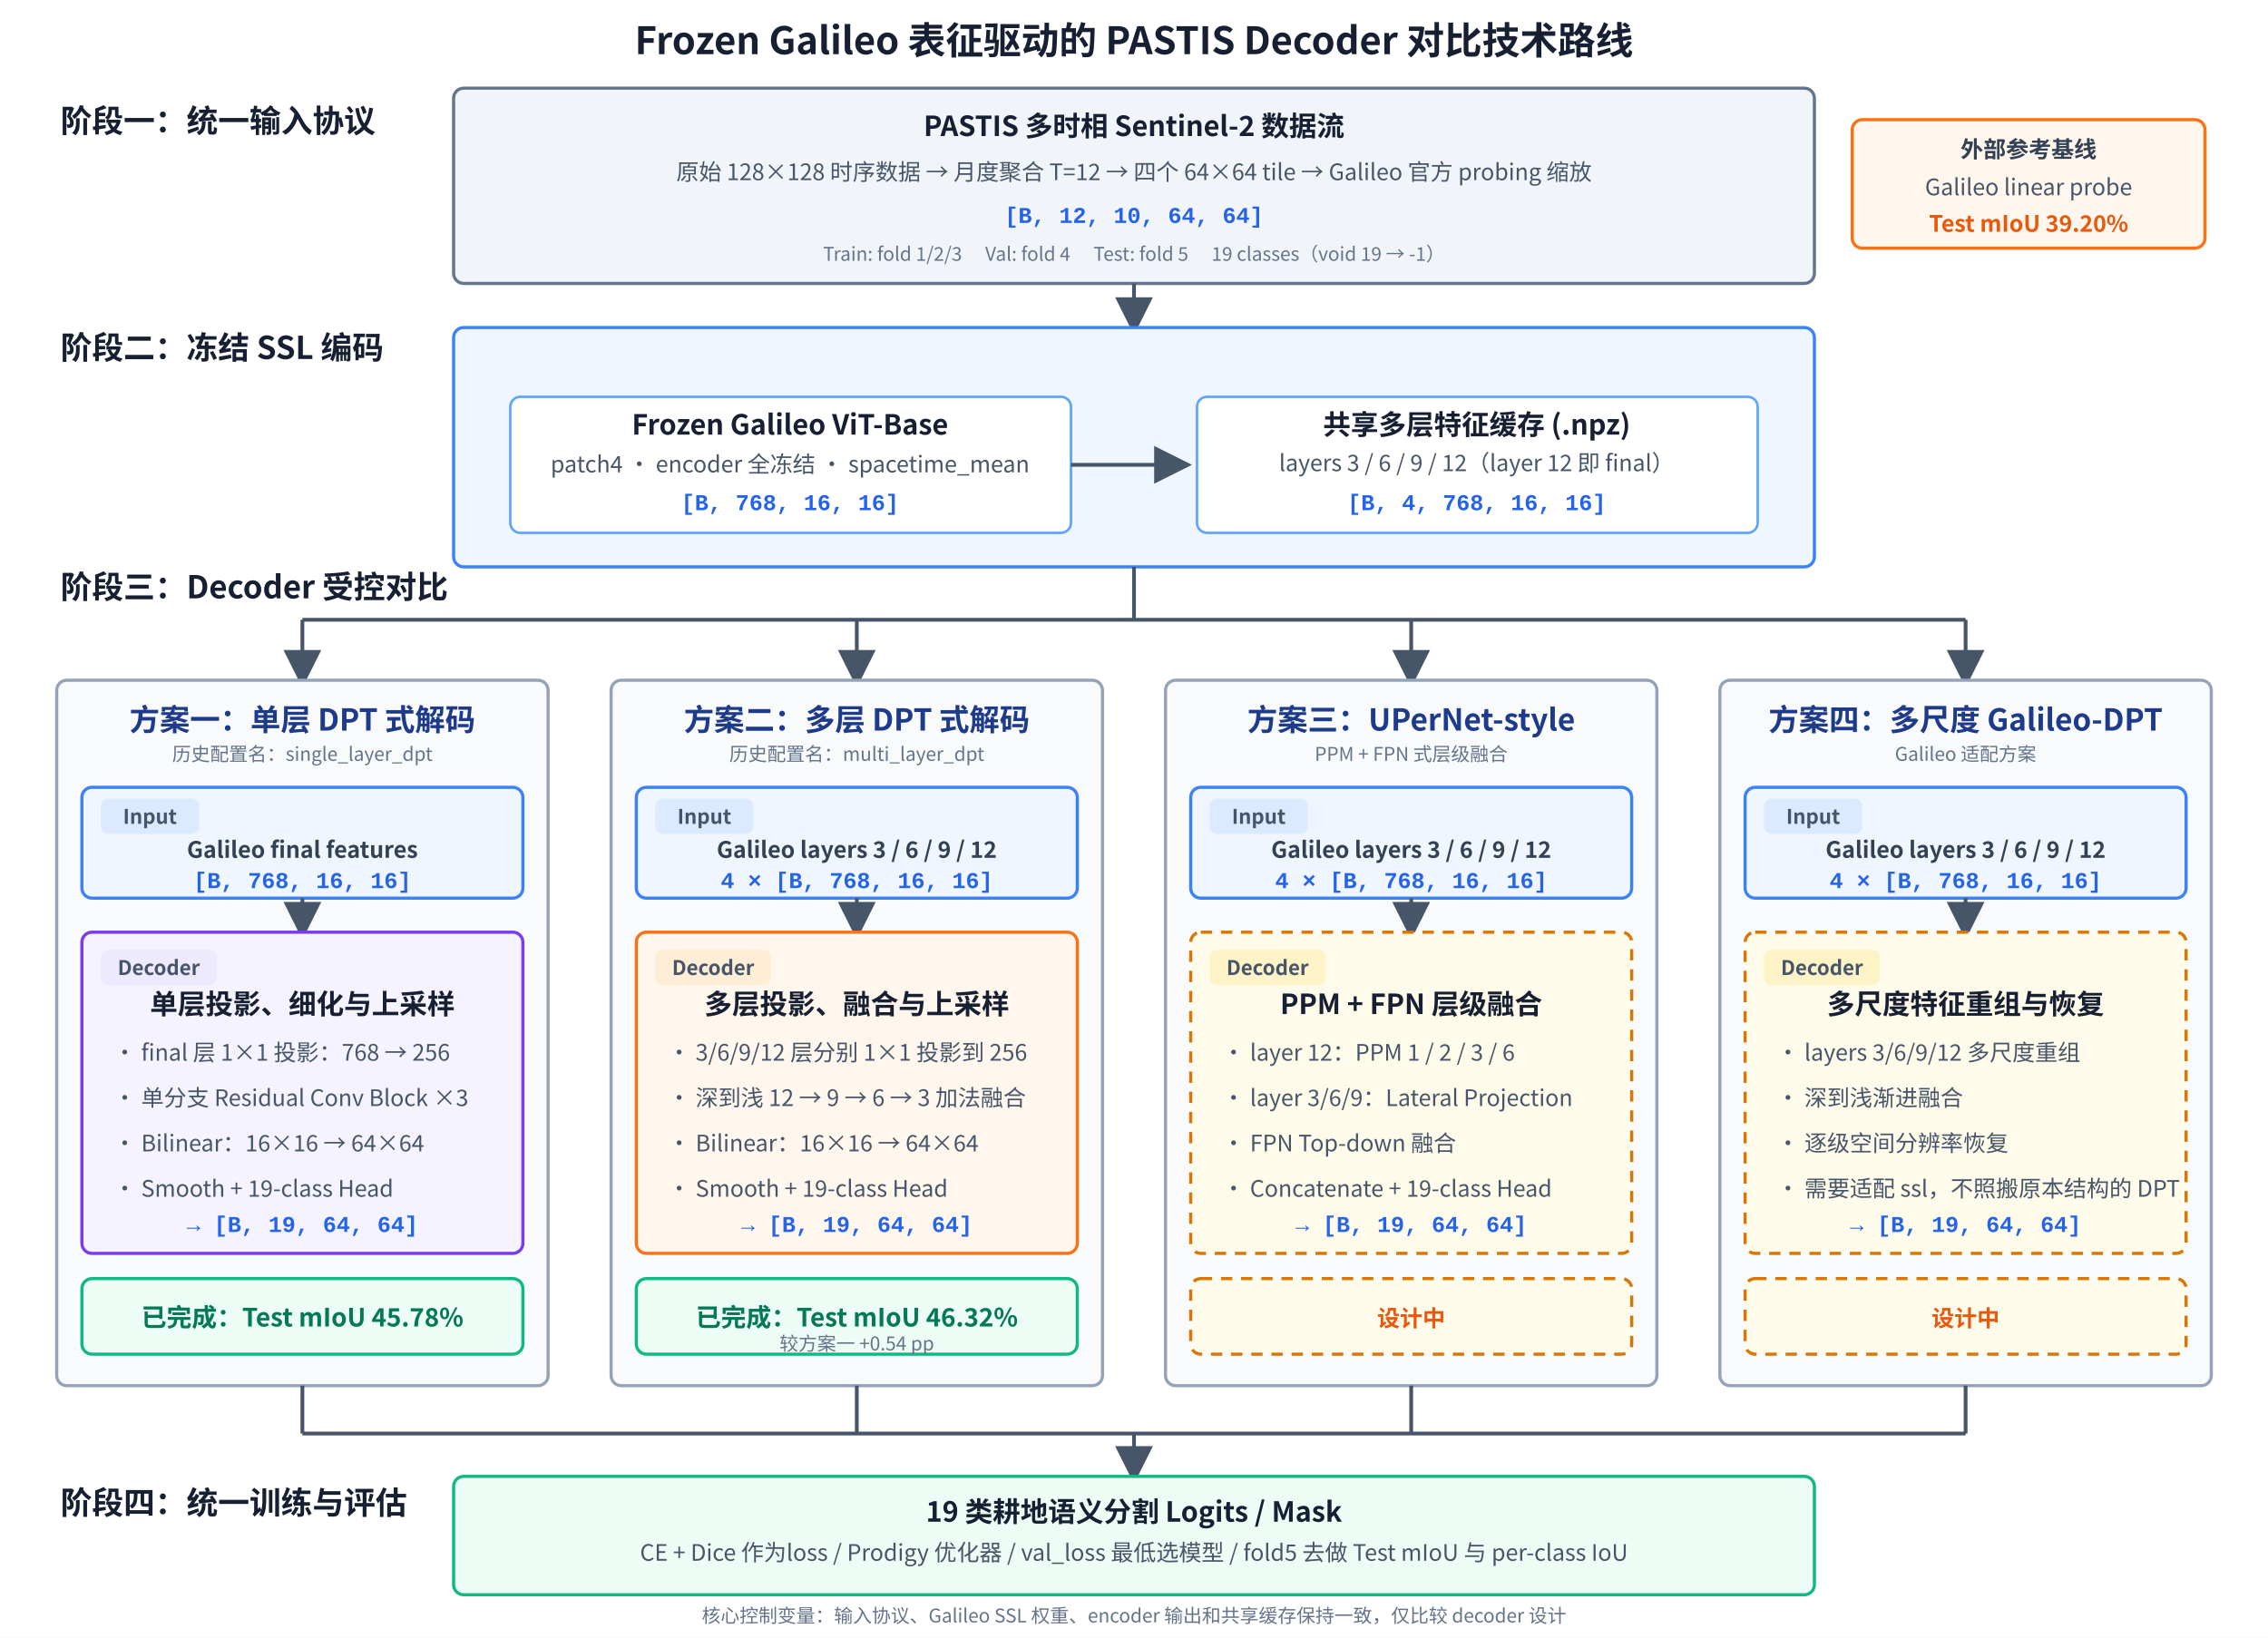
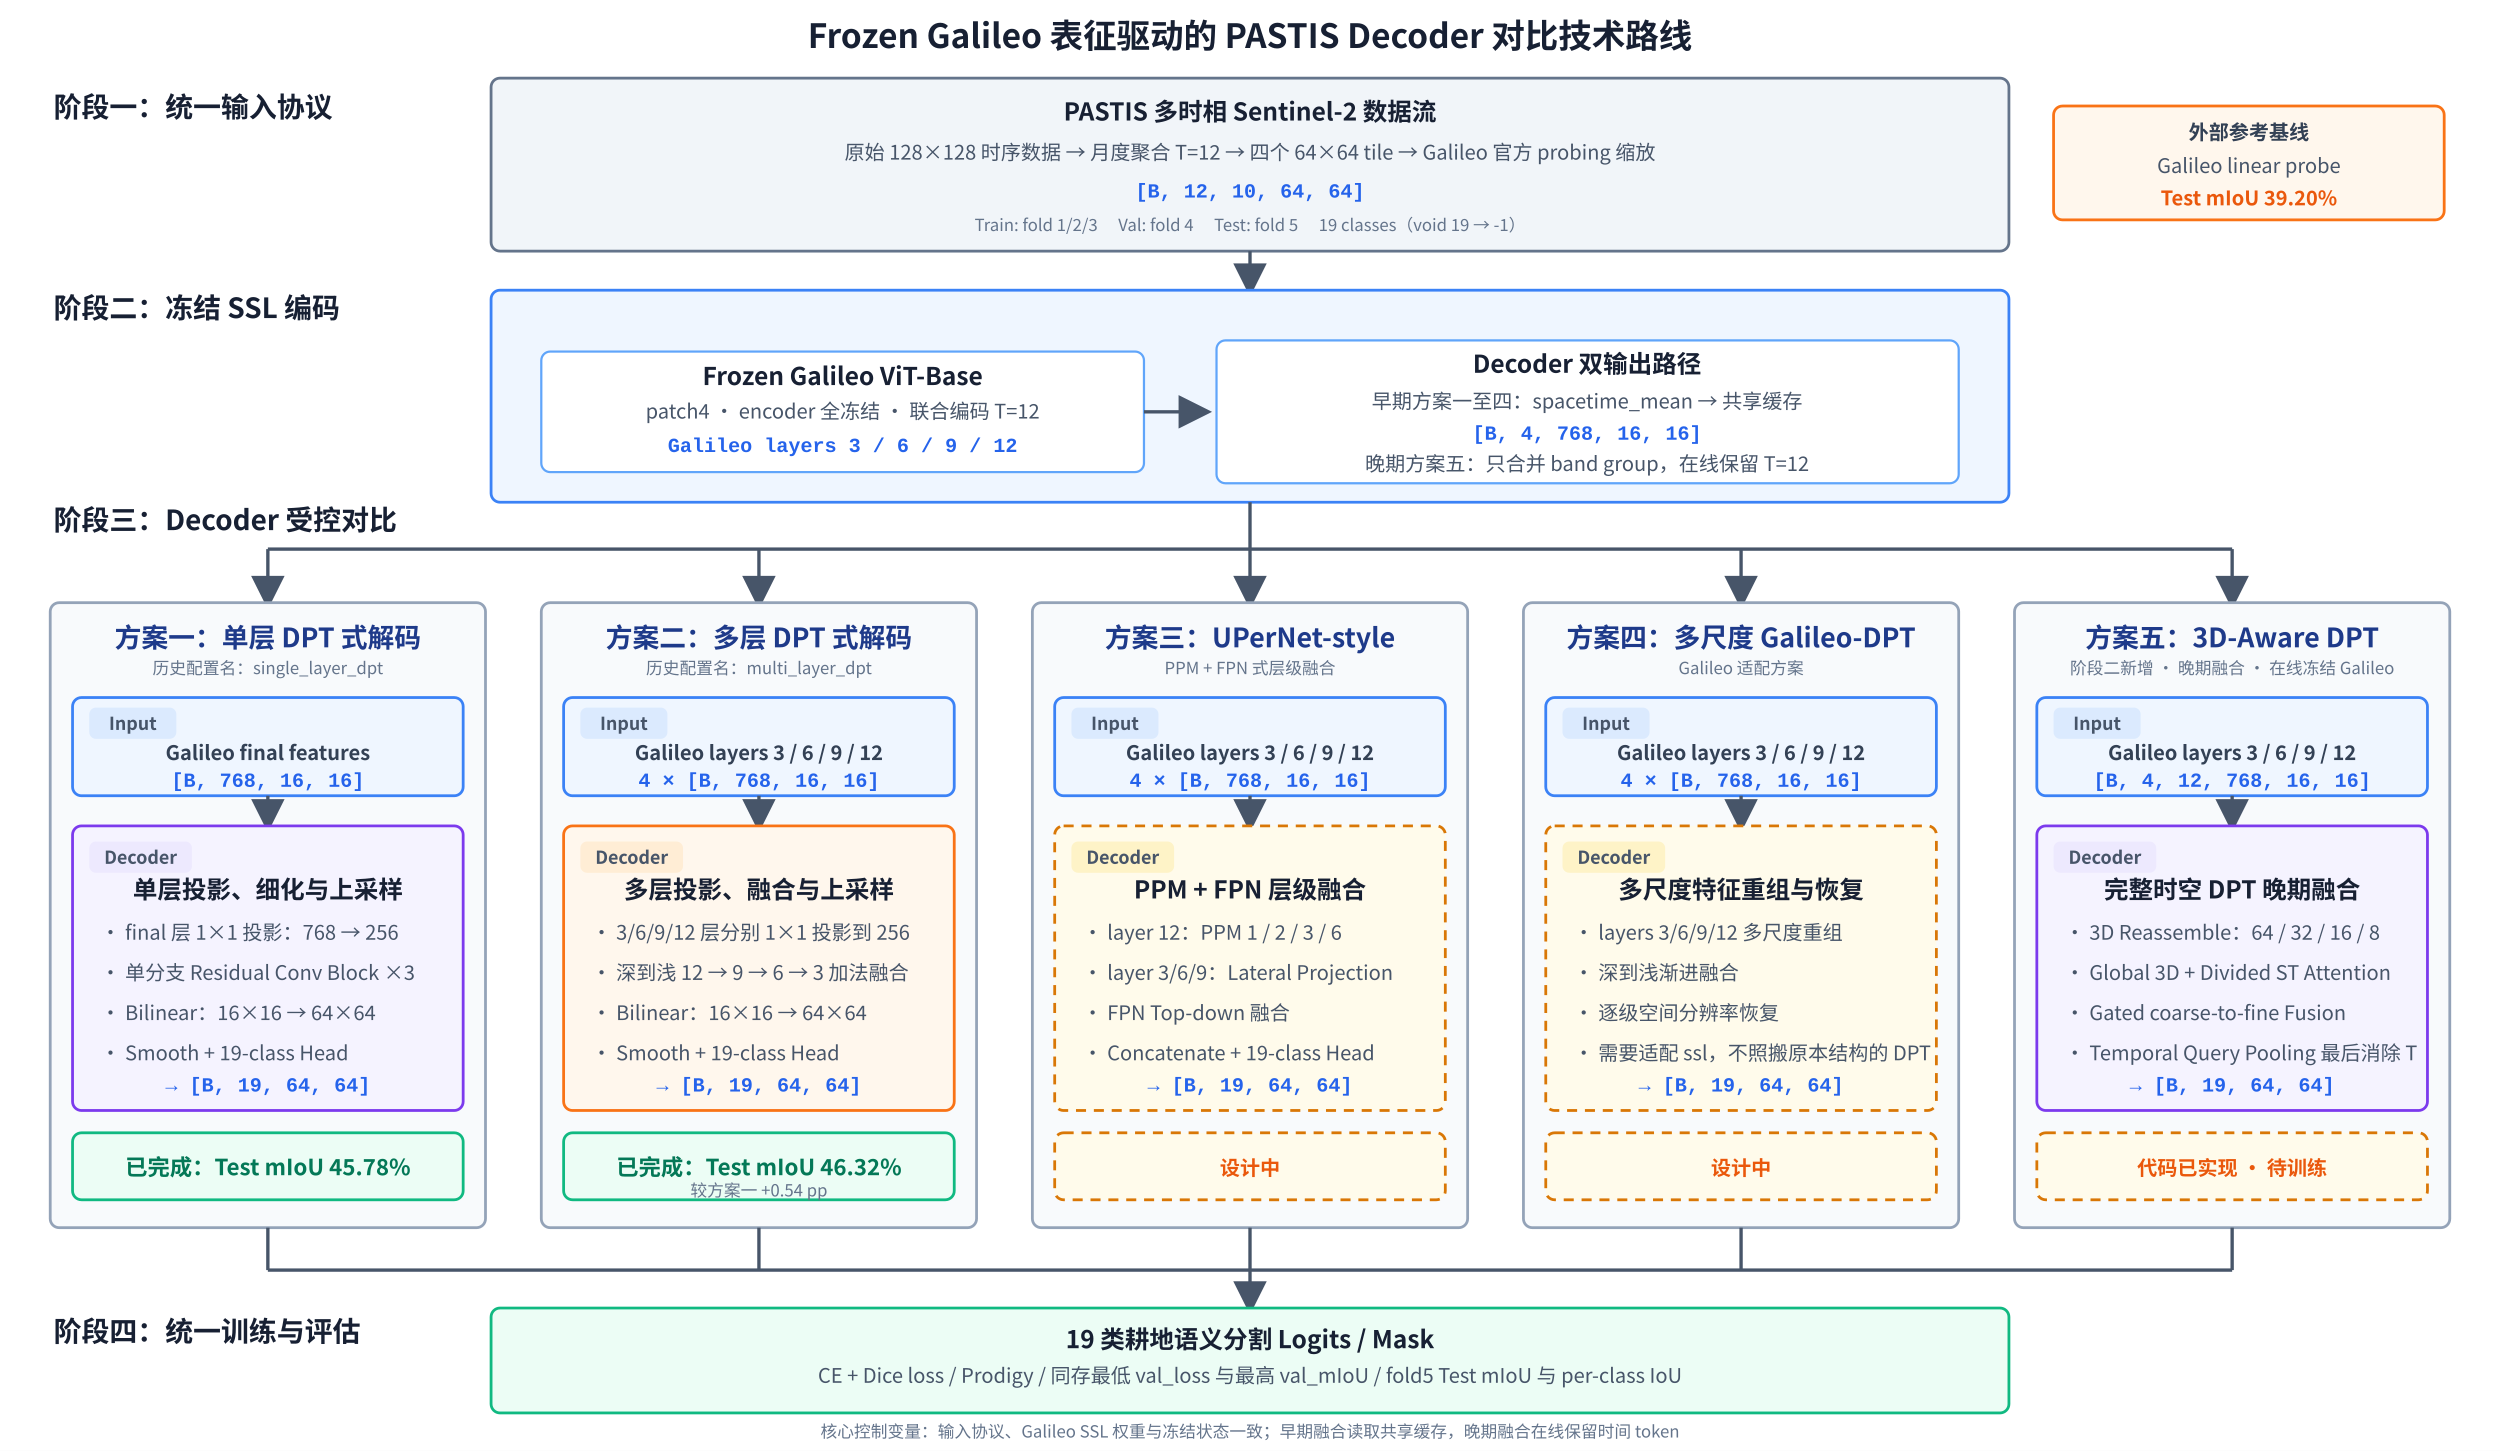
- <svg xmlns="http://www.w3.org/2000/svg" width="1800" height="1300" viewBox="0 0 1800 1300" role="img" aria-labelledby="title desc">
+ <svg xmlns="http://www.w3.org/2000/svg" width="2240" height="1300" viewBox="0 0 2240 1300" role="img" aria-labelledby="title desc">
  <defs>
    <marker id="arrow" markerWidth="10" markerHeight="10" refX="8" refY="5" orient="auto" markerUnits="strokeWidth">
      <path d="M 0 0 L 10 5 L 0 10 z" fill="#475569" />
    </marker>
    <style>
      .title {
        font: 700 30px "Noto Sans CJK SC", "Microsoft YaHei", "Noto Sans SC", Arial, sans-serif;
        fill: #172033;
      }

      .stage {
        font: 700 25px "Noto Sans CJK SC", "Microsoft YaHei", "Noto Sans SC", Arial, sans-serif;
        fill: #172033;
      }

      .panel-title {
        font: 700 24px "Noto Sans CJK SC", "Microsoft YaHei", "Noto Sans SC", Arial, sans-serif;
        fill: #1E3A8A;
      }

      .box-title {
        font: 700 22px "Noto Sans CJK SC", "Microsoft YaHei", "Noto Sans SC", Arial, sans-serif;
        fill: #172033;
      }

      .body {
        font: 500 18px "Noto Sans CJK SC", "Microsoft YaHei", "Noto Sans SC", Arial, sans-serif;
        fill: #475569;
      }

      .body-strong {
        font: 700 18px "Noto Sans CJK SC", "Microsoft YaHei", "Noto Sans SC", Arial, sans-serif;
        fill: #334155;
      }

      .small {
        font: 500 15px "Noto Sans CJK SC", "Microsoft YaHei", "Noto Sans SC", Arial, sans-serif;
        fill: #64748B;
      }

      .shape {
        font: 700 18px Consolas, "Courier New", monospace;
        fill: #2563EB;
      }

      .accent {
        font: 700 18px "Noto Sans CJK SC", "Microsoft YaHei", "Noto Sans SC", Arial, sans-serif;
        fill: #EA580C;
      }

      .result {
        font: 700 20px "Noto Sans CJK SC", "Microsoft YaHei", "Noto Sans SC", Arial, sans-serif;
        fill: #047857;
      }

      .tag {
        font: 700 16px "Noto Sans CJK SC", "Microsoft YaHei", "Noto Sans SC", Arial, sans-serif;
        fill: #475569;
      }

      .outer {
        fill: #F8FAFC;
        stroke: #94A3B8;
        stroke-width: 2.5;
      }

      .input {
        fill: #F1F5F9;
        stroke: #64748B;
        stroke-width: 2.5;
      }

      .encoder {
        fill: #EFF6FF;
        stroke: #3B82F6;
        stroke-width: 2.5;
      }

      .orange {
        fill: #FFF7ED;
        stroke: #F97316;
        stroke-width: 2.5;
      }

      .purple {
        fill: #F5F3FF;
        stroke: #7C3AED;
        stroke-width: 2.5;
      }

      .green {
        fill: #ECFDF5;
        stroke: #10B981;
        stroke-width: 2.5;
      }

      .ongoing {
        fill: #FFFBEB;
        stroke: #D97706;
        stroke-width: 2.5;
        stroke-dasharray: 9 7;
      }

      .connector {
        fill: none;
        stroke: #475569;
        stroke-width: 3;
        marker-end: url(#arrow);
      }

      .line {
        fill: none;
        stroke: #475569;
        stroke-width: 3;
      }
    </style>
  </defs>
-   <rect x="0" y="0" width="1800" height="1300" fill="#FFFFFF" />
-   <text x="900" y="43" text-anchor="middle" class="title">
+   <rect x="0" y="0" width="2240" height="1300" fill="#FFFFFF" />
+   <text x="1120" y="43" text-anchor="middle" class="title">
    Frozen Galileo 表征驱动的 PASTIS Decoder 对比技术路线
  </text>
  <text x="48" y="105" class="stage">阶段一：统一输入协议</text>
-   <rect x="360" y="70" width="1080" height="155" rx="8" class="input" />
-   <text x="900" y="108" text-anchor="middle" class="box-title">
+   <rect x="440" y="70" width="1360" height="155" rx="8" class="input" />
+   <text x="1120" y="108" text-anchor="middle" class="box-title">
    PASTIS 多时相 Sentinel-2 数据流
  </text>
-   <text x="900" y="143" text-anchor="middle" class="body">
+   <text x="1120" y="143" text-anchor="middle" class="body">
    原始 128×128 时序数据 → 月度聚合 T=12 → 四个 64×64 tile → Galileo 官方 probing 缩放
  </text>
-   <text x="900" y="177" text-anchor="middle" class="shape">
+   <text x="1120" y="177" text-anchor="middle" class="shape">
    [B, 12, 10, 64, 64]
  </text>
-   <text x="900" y="207" text-anchor="middle" class="small">
+   <text x="1120" y="207" text-anchor="middle" class="small">
    Train: fold 1/2/3　 Val: fold 4　 Test: fold 5　 19 classes（void 19 → -1）
  </text>
-   <rect x="1470" y="95" width="280" height="102" rx="8" class="orange" />
-   <text x="1610" y="125" text-anchor="middle" class="body-strong">
+   <rect x="1840" y="95" width="350" height="102" rx="8" class="orange" />
+   <text x="2015" y="125" text-anchor="middle" class="body-strong">
    外部参考基线
  </text>
-   <text x="1610" y="155" text-anchor="middle" class="body">
+   <text x="2015" y="155" text-anchor="middle" class="body">
    Galileo linear probe
  </text>
-   <text x="1610" y="184" text-anchor="middle" class="accent">
+   <text x="2015" y="184" text-anchor="middle" class="accent">
    Test mIoU 39.20%
  </text>
-   <path d="M 900 225 L 900 260" class="connector" />
+   <path d="M 1120 225 L 1120 260" class="connector" />
  <text x="48" y="285" class="stage">阶段二：冻结 SSL 编码</text>
-   <rect x="360" y="260" width="1080" height="190" rx="8" class="encoder" />
-   <rect x="405" y="315" width="445" height="108" rx="8" fill="#FFFFFF" stroke="#60A5FA" stroke-width="2" />
-   <text x="627" y="345" text-anchor="middle" class="box-title">
+   <rect x="440" y="260" width="1360" height="190" rx="8" class="encoder" />
+   <rect x="485" y="315" width="540" height="108" rx="8" fill="#FFFFFF" stroke="#60A5FA" stroke-width="2" />
+   <text x="755" y="345" text-anchor="middle" class="box-title">
    Frozen Galileo ViT-Base
  </text>
-   <text x="627" y="375" text-anchor="middle" class="body">
-     patch4 · encoder 全冻结 · spacetime_mean
-   </text>
-   <text x="627" y="405" text-anchor="middle" class="shape">
-     [B, 768, 16, 16]
-   </text>
-   <path d="M 850 369 L 940 369" class="connector" />
-   <rect x="950" y="315" width="445" height="108" rx="8" fill="#FFFFFF" stroke="#60A5FA" stroke-width="2" />
-   <text x="1172" y="345" text-anchor="middle" class="box-title">
-     共享多层特征缓存 (.npz)
-   </text>
-   <text x="1172" y="374" text-anchor="middle" class="body">
-     layers 3 / 6 / 9 / 12（layer 12 即 final）
-   </text>
-   <text x="1172" y="405" text-anchor="middle" class="shape">
+   <text x="755" y="375" text-anchor="middle" class="body">
+     patch4 · encoder 全冻结 · 联合编码 T=12
+   </text>
+   <text x="755" y="405" text-anchor="middle" class="shape">
+     Galileo layers 3 / 6 / 9 / 12
+   </text>
+   <path d="M 1025 369 L 1080 369" class="connector" />
+   <rect x="1090" y="305" width="665" height="128" rx="8" fill="#FFFFFF" stroke="#60A5FA" stroke-width="2" />
+   <text x="1422" y="334" text-anchor="middle" class="box-title">
+     Decoder 双输出路径
+   </text>
+   <text x="1422" y="366" text-anchor="middle" class="body">
+     早期方案一至四：spacetime_mean → 共享缓存
+   </text>
+   <text x="1422" y="394" text-anchor="middle" class="shape">
    [B, 4, 768, 16, 16]
  </text>
-   <path d="M 900 450 L 900 492" class="line" />
-   <path d="M 240 492 L 1560 492" class="line" />
+   <text x="1422" y="422" text-anchor="middle" class="body">
+     晚期方案五：只合并 band group，在线保留 T=12
+   </text>
+   <path d="M 1120 450 L 1120 492" class="line" />
+   <path d="M 240 492 L 2000 492" class="line" />
  <path d="M 240 492 L 240 540" class="connector" />
  <path d="M 680 492 L 680 540" class="connector" />
  <path d="M 1120 492 L 1120 540" class="connector" />
  <path d="M 1560 492 L 1560 540" class="connector" />
+   <path d="M 2000 492 L 2000 540" class="connector" />
  <text x="48" y="475" class="stage">阶段三：Decoder 受控对比</text>
  <rect x="45" y="540" width="390" height="560" rx="8" class="outer" />
  <text x="240" y="580" text-anchor="middle" class="panel-title">
    方案一：单层 DPT 式解码
  </text>
  <text x="240" y="604" text-anchor="middle" class="small">
    历史配置名：single_layer_dpt
  </text>
  <rect x="65" y="625" width="350" height="88" rx="8" class="encoder" />
  <rect x="80" y="634" width="78" height="28" rx="6" fill="#DBEAFE" />
  <text x="119" y="654" text-anchor="middle" class="tag">Input</text>
  <text x="240" y="681" text-anchor="middle" class="body-strong">
    Galileo final features
  </text>
  <text x="240" y="705" text-anchor="middle" class="shape">
    [B, 768, 16, 16]
  </text>
  <path d="M 240 713 L 240 740" class="connector" />
  <rect x="65" y="740" width="350" height="255" rx="8" class="purple" />
  <rect x="80" y="754" width="92" height="28" rx="6" fill="#EDE9FE" />
  <text x="126" y="774" text-anchor="middle" class="tag">
    Decoder
  </text>
  <text x="240" y="805" text-anchor="middle" class="box-title">
    单层投影、细化与上采样
  </text>
  <text x="90" y="842" class="body">
    • final 层 1×1 投影：768 → 256
  </text>
  <text x="90" y="878" class="body">
    • 单分支 Residual Conv Block ×3
  </text>
  <text x="90" y="914" class="body">
    • Bilinear：16×16 → 64×64
  </text>
  <text x="90" y="950" class="body">
    • Smooth + 19-class Head
  </text>
  <text x="240" y="978" text-anchor="middle" class="shape">
    → [B, 19, 64, 64]
  </text>
  <rect x="65" y="1015" width="350" height="60" rx="8" class="green" />
  <text x="240" y="1053" text-anchor="middle" class="result">
    已完成：Test mIoU 45.78%
  </text>
  <rect x="485" y="540" width="390" height="560" rx="8" class="outer" />
  <text x="680" y="580" text-anchor="middle" class="panel-title">
    方案二：多层 DPT 式解码
  </text>
  <text x="680" y="604" text-anchor="middle" class="small">
    历史配置名：multi_layer_dpt
  </text>
  <rect x="505" y="625" width="350" height="88" rx="8" class="encoder" />
  <rect x="520" y="634" width="78" height="28" rx="6" fill="#DBEAFE" />
  <text x="559" y="654" text-anchor="middle" class="tag">
    Input
  </text>
  <text x="680" y="681" text-anchor="middle" class="body-strong">
    Galileo layers 3 / 6 / 9 / 12
  </text>
  <text x="680" y="705" text-anchor="middle" class="shape">
    4 × [B, 768, 16, 16]
  </text>
  <path d="M 680 713 L 680 740" class="connector" />
  <rect x="505" y="740" width="350" height="255" rx="8" class="orange" />
  <rect x="520" y="754" width="92" height="28" rx="6" fill="#FFEDD5" />
  <text x="566" y="774" text-anchor="middle" class="tag">
    Decoder
  </text>
  <text x="680" y="805" text-anchor="middle" class="box-title">
    多层投影、融合与上采样
  </text>
  <text x="530" y="842" class="body">
    • 3/6/9/12 层分别 1×1 投影到 256
  </text>
  <text x="530" y="878" class="body">
    • 深到浅 12 → 9 → 6 → 3 加法融合
  </text>
  <text x="530" y="914" class="body">
    • Bilinear：16×16 → 64×64
  </text>
  <text x="530" y="950" class="body">
    • Smooth + 19-class Head
  </text>
  <text x="680" y="978" text-anchor="middle" class="shape">
    → [B, 19, 64, 64]
  </text>
  <rect x="505" y="1015" width="350" height="60" rx="8" class="green" />
  <text x="680" y="1053" text-anchor="middle" class="result">
    已完成：Test mIoU 46.32%
  </text>
  <text x="680" y="1072" text-anchor="middle" class="small">
    较方案一 +0.54 pp
  </text>
  <rect x="925" y="540" width="390" height="560" rx="8" class="outer" />
  <text x="1120" y="580" text-anchor="middle" class="panel-title">
    方案三：UPerNet-style
  </text>
  <text x="1120" y="604" text-anchor="middle" class="small">
    PPM + FPN 式层级融合
  </text>
  <rect x="945" y="625" width="350" height="88" rx="8" class="encoder" />
  <rect x="960" y="634" width="78" height="28" rx="6" fill="#DBEAFE" />
  <text x="999" y="654" text-anchor="middle" class="tag">
    Input
  </text>
  <text x="1120" y="681" text-anchor="middle" class="body-strong">
    Galileo layers 3 / 6 / 9 / 12
  </text>
  <text x="1120" y="705" text-anchor="middle" class="shape">
    4 × [B, 768, 16, 16]
  </text>
  <path d="M 1120 713 L 1120 740" class="connector" />
  <rect x="945" y="740" width="350" height="255" rx="8" class="ongoing" />
  <rect x="960" y="754" width="92" height="28" rx="6" fill="#FEF3C7" />
  <text x="1006" y="774" text-anchor="middle" class="tag">
    Decoder
  </text>
  <text x="1120" y="805" text-anchor="middle" class="box-title">
    PPM + FPN 层级融合
  </text>
  <text x="970" y="842" class="body">
    • layer 12：PPM 1 / 2 / 3 / 6
  </text>
  <text x="970" y="878" class="body">
    • layer 3/6/9：Lateral Projection
  </text>
  <text x="970" y="914" class="body">
    • FPN Top-down 融合
  </text>
  <text x="970" y="950" class="body">
    • Concatenate + 19-class Head
  </text>
  <text x="1120" y="978" text-anchor="middle" class="shape">
    → [B, 19, 64, 64]
  </text>
  <rect x="945" y="1015" width="350" height="60" rx="8" class="ongoing" />
  <text x="1120" y="1053" text-anchor="middle" class="accent">
    设计中
  </text>
  <rect x="1365" y="540" width="390" height="560" rx="8" class="outer" />
  <text x="1560" y="580" text-anchor="middle" class="panel-title">
    方案四：多尺度 Galileo-DPT
  </text>
  <text x="1560" y="604" text-anchor="middle" class="small">
    Galileo 适配方案
  </text>
  <rect x="1385" y="625" width="350" height="88" rx="8" class="encoder" />
  <rect x="1400" y="634" width="78" height="28" rx="6" fill="#DBEAFE" />
  <text x="1439" y="654" text-anchor="middle" class="tag">
    Input
  </text>
  <text x="1560" y="681" text-anchor="middle" class="body-strong">
    Galileo layers 3 / 6 / 9 / 12
  </text>
  <text x="1560" y="705" text-anchor="middle" class="shape">
    4 × [B, 768, 16, 16]
  </text>
  <path d="M 1560 713 L 1560 740" class="connector" />
  <rect x="1385" y="740" width="350" height="255" rx="8" class="ongoing" />
  <rect x="1400" y="754" width="92" height="28" rx="6" fill="#FEF3C7" />
  <text x="1446" y="774" text-anchor="middle" class="tag">
    Decoder
  </text>
  <text x="1560" y="805" text-anchor="middle" class="box-title">
    多尺度特征重组与恢复
  </text>
  <text x="1410" y="842" class="body">
    • layers 3/6/9/12 多尺度重组
  </text>
  <text x="1410" y="878" class="body">
    • 深到浅渐进融合
  </text>
  <text x="1410" y="914" class="body">
    • 逐级空间分辨率恢复
  </text>
  <text x="1410" y="950" class="body">
    • 需要适配 ssl，不照搬原本结构的 DPT
  </text>
  <text x="1560" y="978" text-anchor="middle" class="shape">
    → [B, 19, 64, 64]
  </text>
  <rect x="1385" y="1015" width="350" height="60" rx="8" class="ongoing" />
  <text x="1560" y="1053" text-anchor="middle" class="accent">
    设计中
  </text>
+   <rect x="1805" y="540" width="390" height="560" rx="8" class="outer" />
+   <text x="2000" y="580" text-anchor="middle" class="panel-title">
+     方案五：3D-Aware DPT
+   </text>
+   <text x="2000" y="604" text-anchor="middle" class="small">
+     阶段二新增 · 晚期融合 · 在线冻结 Galileo
+   </text>
+   <rect x="1825" y="625" width="350" height="88" rx="8" class="encoder" />
+   <rect x="1840" y="634" width="78" height="28" rx="6" fill="#DBEAFE" />
+   <text x="1879" y="654" text-anchor="middle" class="tag">Input</text>
+   <text x="2000" y="681" text-anchor="middle" class="body-strong">
+     Galileo layers 3 / 6 / 9 / 12
+   </text>
+   <text x="2000" y="705" text-anchor="middle" class="shape">
+     [B, 4, 12, 768, 16, 16]
+   </text>
+   <path d="M 2000 713 L 2000 740" class="connector" />
+   <rect x="1825" y="740" width="350" height="255" rx="8" class="purple" />
+   <rect x="1840" y="754" width="92" height="28" rx="6" fill="#EDE9FE" />
+   <text x="1886" y="774" text-anchor="middle" class="tag">Decoder</text>
+   <text x="2000" y="805" text-anchor="middle" class="box-title">
+     完整时空 DPT 晚期融合
+   </text>
+   <text x="1850" y="842" class="body">
+     • 3D Reassemble：64 / 32 / 16 / 8
+   </text>
+   <text x="1850" y="878" class="body">
+     • Global 3D + Divided ST Attention
+   </text>
+   <text x="1850" y="914" class="body">
+     • Gated coarse-to-fine Fusion
+   </text>
+   <text x="1850" y="950" class="body">
+     • Temporal Query Pooling 最后消除 T
+   </text>
+   <text x="2000" y="978" text-anchor="middle" class="shape">
+     → [B, 19, 64, 64]
+   </text>
+   <rect x="1825" y="1015" width="350" height="60" rx="8" class="ongoing" />
+   <text x="2000" y="1053" text-anchor="middle" class="accent">
+     代码已实现 · 待训练
+   </text>
  <path d="M 240 1100 L 240 1138" class="line" />
  <path d="M 680 1100 L 680 1138" class="line" />
  <path d="M 1120 1100 L 1120 1138" class="line" />
  <path d="M 1560 1100 L 1560 1138" class="line" />
-   <path d="M 240 1138 L 1560 1138" class="line" />
-   <path d="M 900 1138 L 900 1172" class="connector" />
+   <path d="M 2000 1100 L 2000 1138" class="line" />
+   <path d="M 240 1138 L 2000 1138" class="line" />
+   <path d="M 1120 1138 L 1120 1172" class="connector" />
  <text x="48" y="1202" class="stage">
    阶段四：统一训练与评估
  </text>
-   <rect x="360" y="1172" width="1080" height="94" rx="8" class="green" />
-   <text x="900" y="1208" text-anchor="middle" class="box-title">
+   <rect x="440" y="1172" width="1360" height="94" rx="8" class="green" />
+   <text x="1120" y="1208" text-anchor="middle" class="box-title">
    19 类耕地语义分割 Logits / Mask
  </text>
-   <text x="900" y="1239" text-anchor="middle" class="body">
-     CE + Dice 作为loss / Prodigy 优化器 / val_loss 最低选模型 / fold5 去做 Test mIoU 与 per-class IoU
-   </text>
-   <text x="900" y="1288" text-anchor="middle" class="small">
-     核心控制变量：输入协议、Galileo SSL 权重、encoder 输出和共享缓存保持一致，仅比较 decoder 设计
+   <text x="1120" y="1239" text-anchor="middle" class="body">
+     CE + Dice loss / Prodigy / 同存最低 val_loss 与最高 val_mIoU / fold5 Test mIoU 与 per-class IoU
+   </text>
+   <text x="1120" y="1288" text-anchor="middle" class="small">
+     核心控制变量：输入协议、Galileo SSL 权重与冻结状态一致；早期融合读取共享缓存，晚期融合在线保留时间 token
  </text>
</svg>
